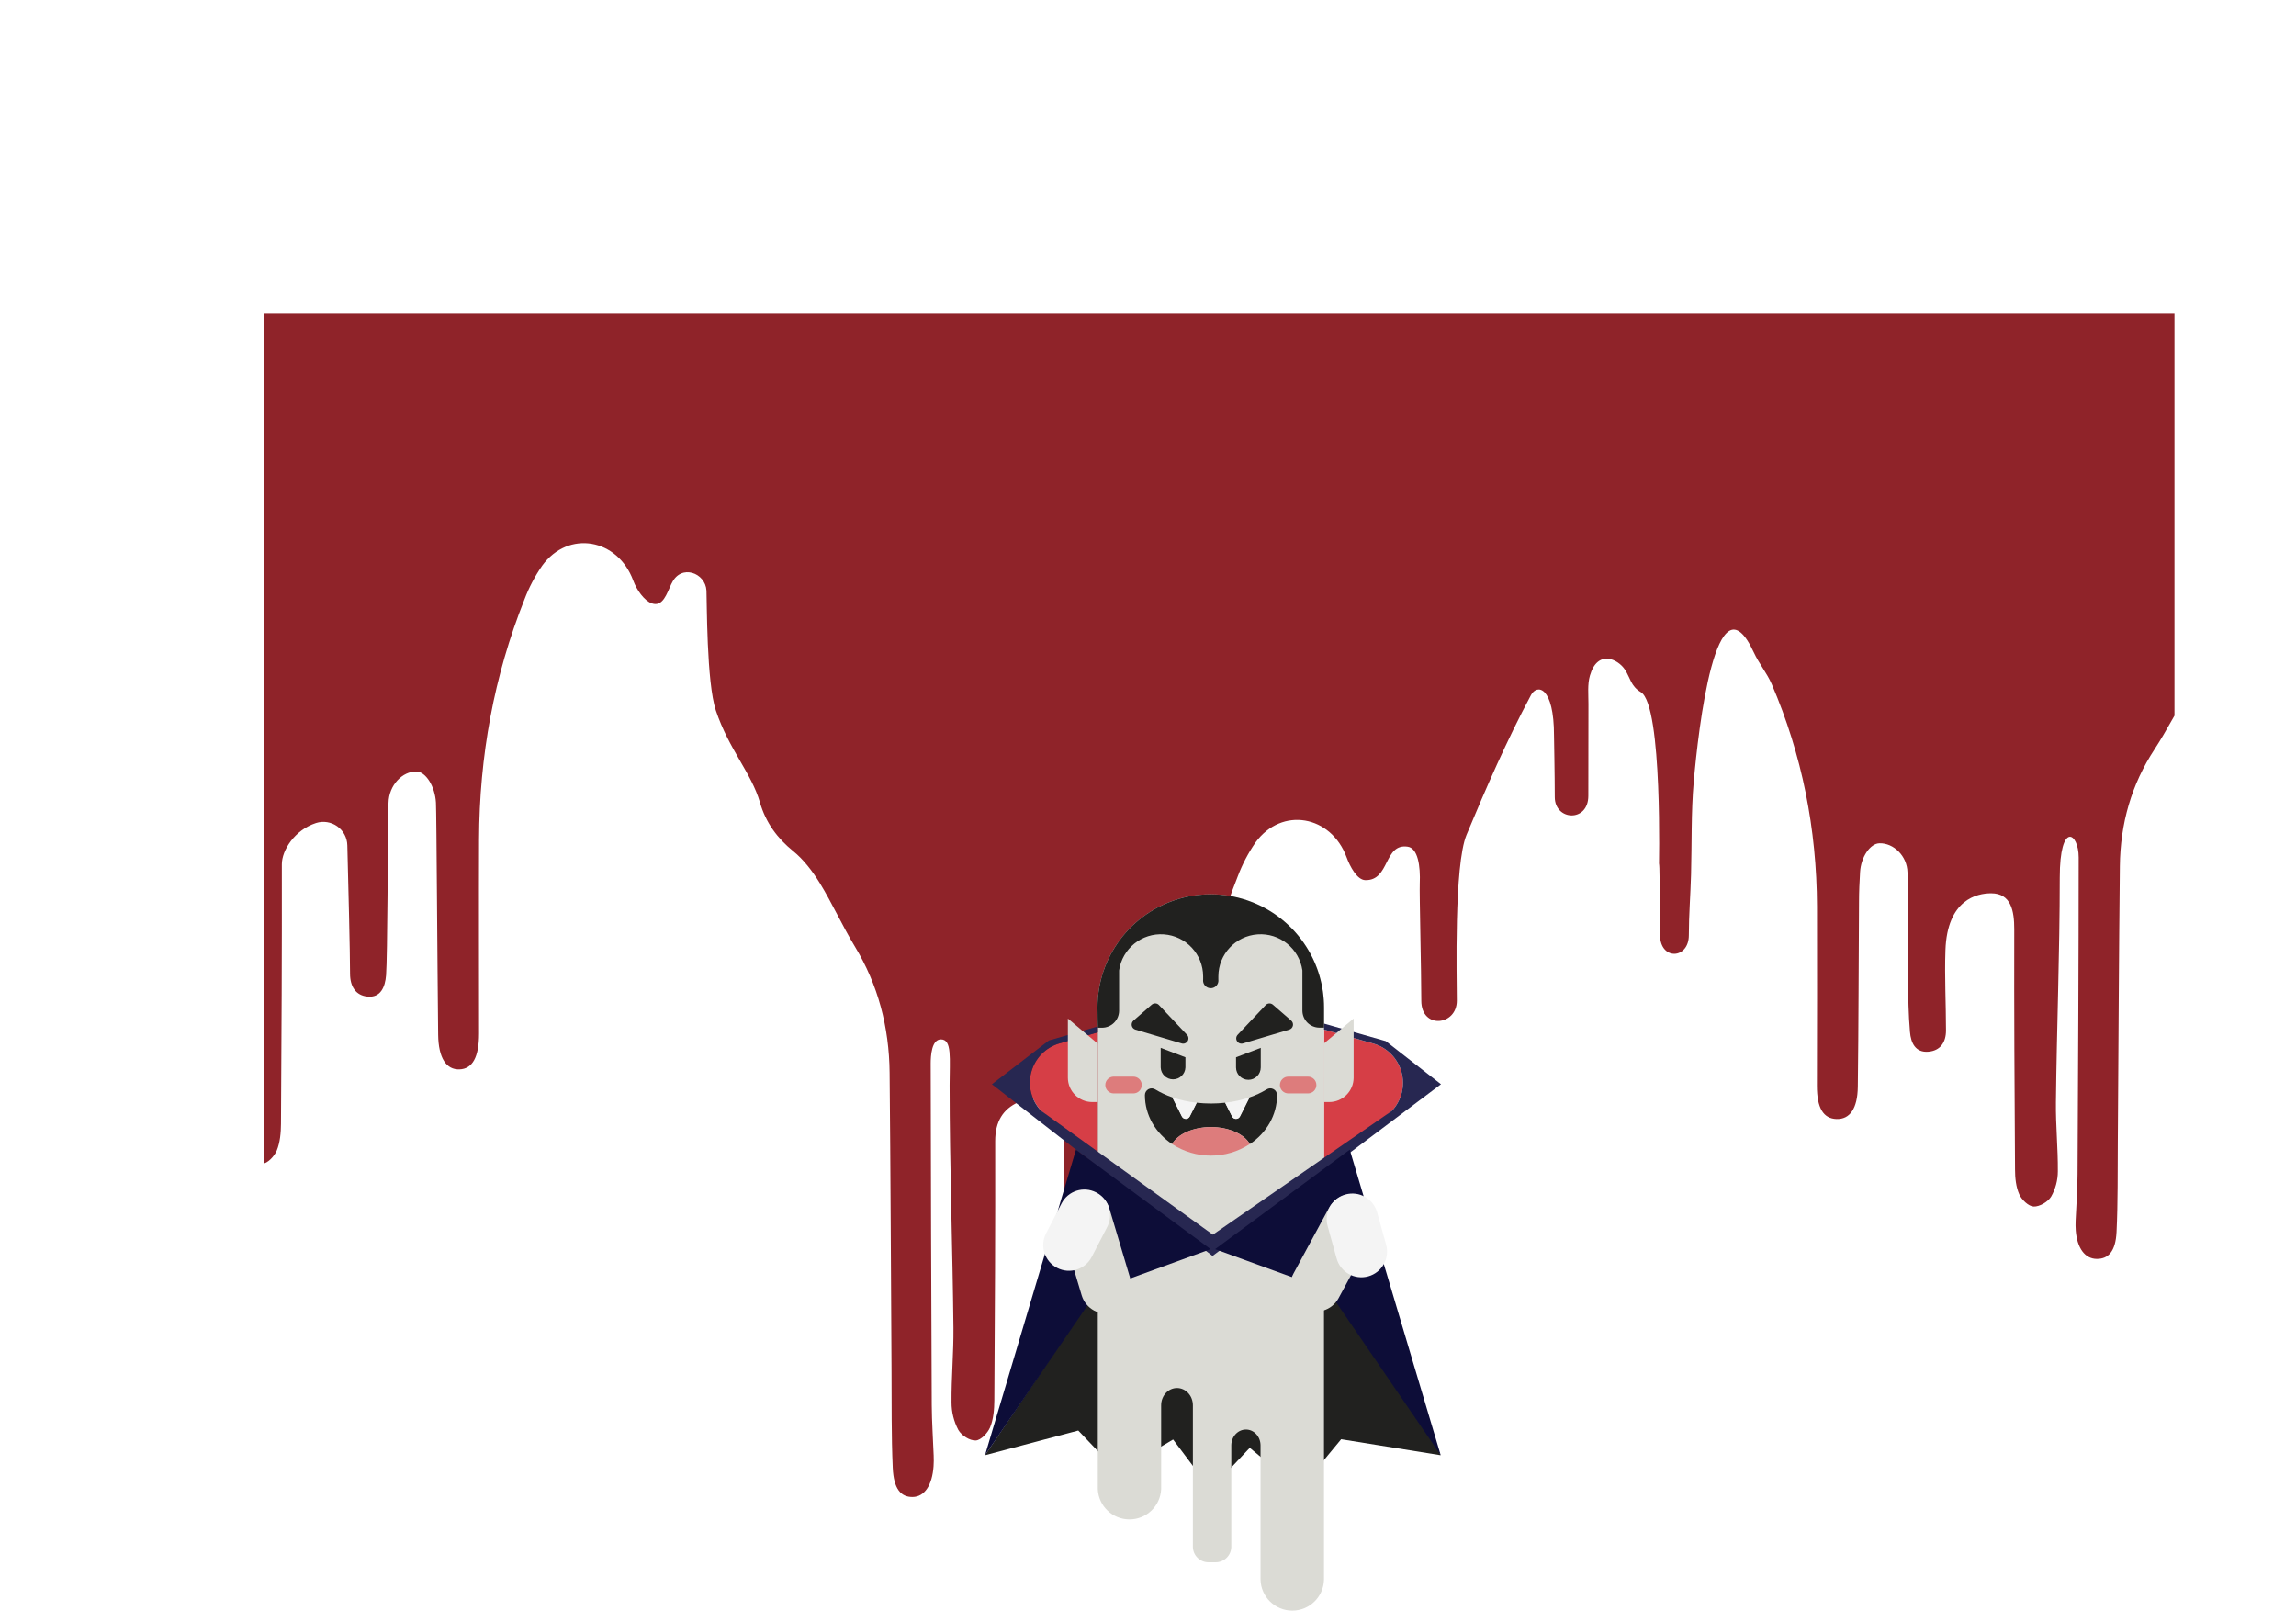
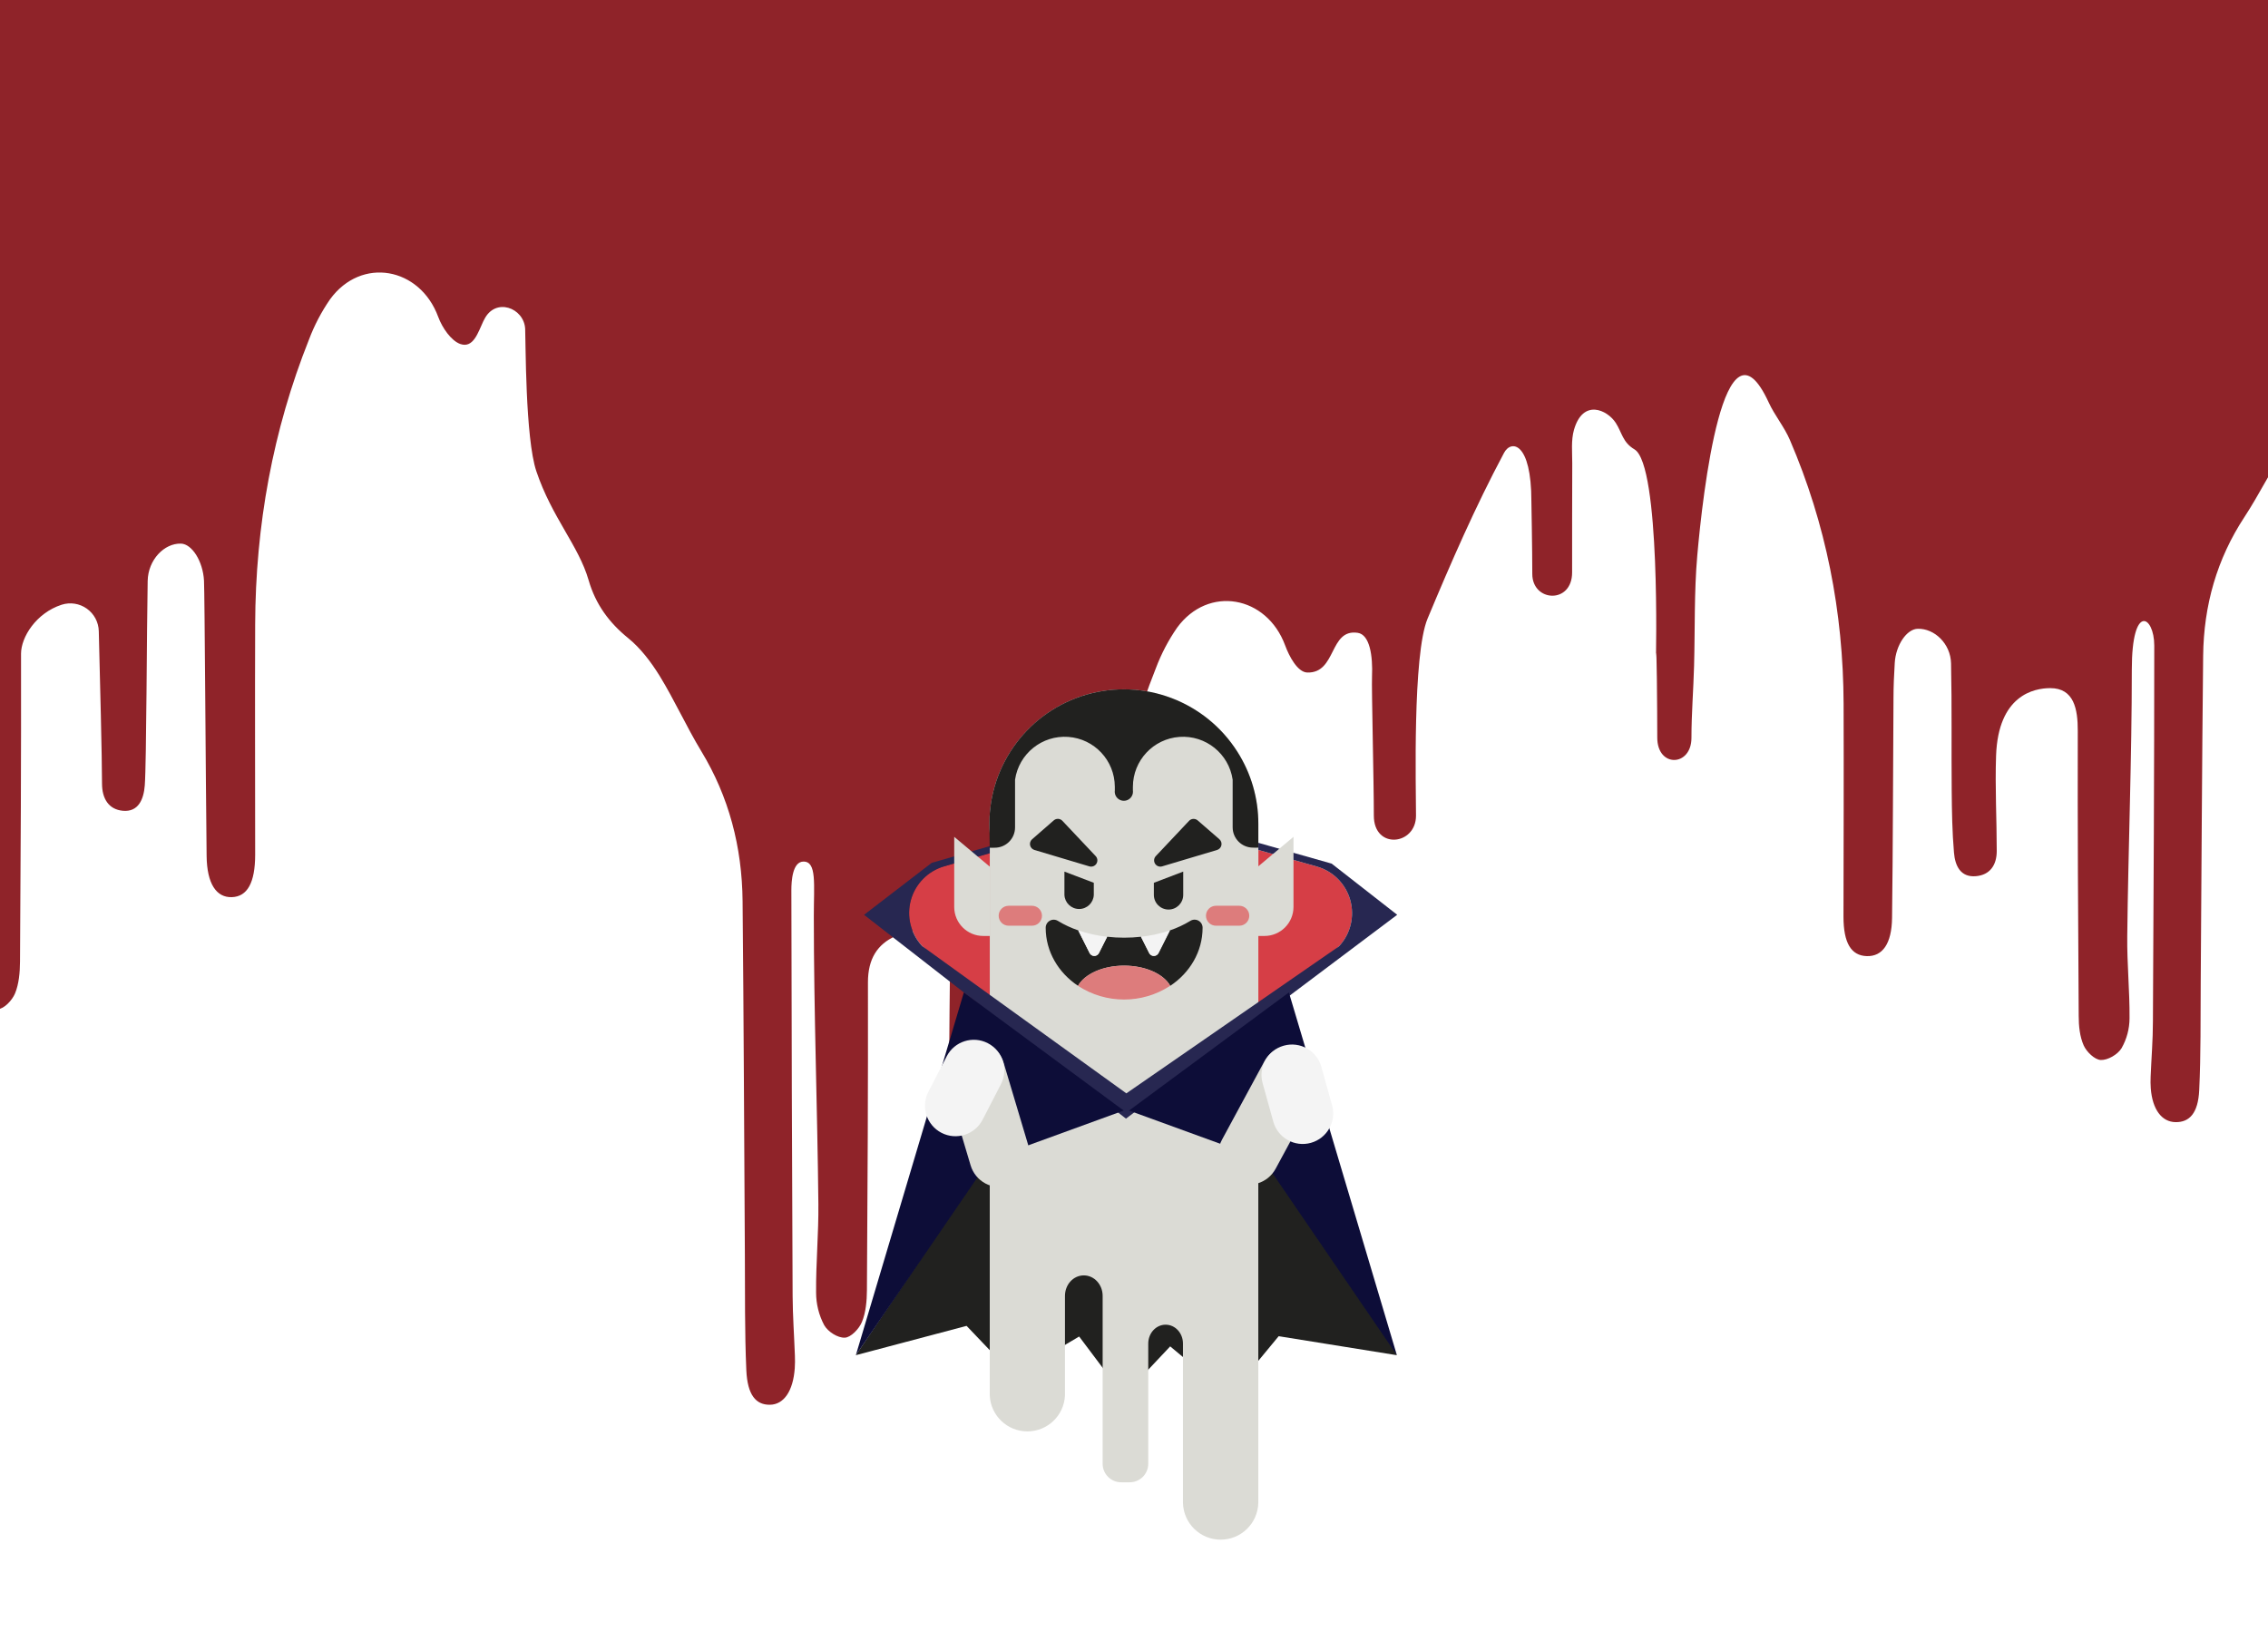
- <svg xmlns="http://www.w3.org/2000/svg" id="Layer_1" data-name="Layer 1" viewBox="0 0 1195.92 838.78">
+ <svg xmlns="http://www.w3.org/2000/svg" id="Layer_1" data-name="Layer 1" viewBox="0 0 995.05 720">
  <defs>
    <style>.cls-1{fill:none;}.cls-2{clip-path:url(#clip-path);}.cls-3{fill:#8f2329;}.cls-4{fill:#21211f;}.cls-5{fill:#d63e46;}.cls-6{fill:#dbdbd5;}.cls-7{fill:#272751;}.cls-8{fill:#dd7c7c;}.cls-9{fill:#f4f4f4;}.cls-10{fill:#0d0d38;}</style>
-     <clipPath id="clip-path" transform="translate(137.57 163.32)">
+     <clipPath id="clip-path">
      <rect class="cls-1" width="995.05" height="720" />
    </clipPath>
  </defs>
  <g class="cls-2">
-     <path class="cls-3" d="M1058.13-96.11l-569.81-.07a.21.21,0,0,1-.2-.21L492-163.12a.19.19,0,0,0-.2-.2l-629.1.26a.19.19,0,0,0-.19.19l-.09,237.18a.21.21,0,0,0,.07.15c11.56,9.48,19.74,20.84,24.12,36,3.07,10.65,9.08,18.72,17.31,25.38,5.4,4.37,10,10.4,13.85,16.59,6.54,10.67,11.76,22.35,18.26,33.06,12.1,19.94,17.9,41.95,18.13,65.8.5,51.66.69,103.33,1,155,.11,16.94-.11,33.92.65,50.83.48,10.87,4.19,15.22,10.34,15.13s10.2-6,10.9-16a51.75,51.75,0,0,0,.06-5.57c-.32-8.73-.95-17.46-1-26.19q-.42-89-.55-178c0-3.89,1.09-7.79,1.7-11.68a.18.18,0,0,1,.16-.16l2.06-.26a.2.2,0,0,1,.2.11c1.11,2.31,2.64,4.49,3.18,7,1.17,5.38,2.44,10.89,2.55,16.37q1.27,63.15,2,126.31c.13,13-1.11,25.93-1,38.89A30.56,30.56,0,0,0-10,437.24c1.69,3,6,5.68,9.08,5.55,2.66-.12,6.24-3.82,7.52-6.92,1.71-4.14,2.15-9.22,2.18-13.9.3-45.05.53-90.1.45-135.15,0-7.25,6.62-17.86,17.83-21.49a12.49,12.49,0,0,1,16.28,11.6c.5,19.14,1.42,55.89,1.42,66.88,0,6.7,3,11.36,9.13,11.93,6.8.64,9.16-5,9.63-11.14.75-9.73.86-69.59,1.27-89.72.19-9.29,7.29-16.57,14.6-16.36,4.83.13,9.65,7.74,10.11,16.24.3,5.55.74,86.09,1.15,120.8.14,12.26,4.31,18.31,11.08,18.08s10.22-6.29,10.22-18.67c0-33.65-.13-67.3,0-101,.15-43.45,7.76-85.21,23.6-124.95a81.49,81.49,0,0,1,9.29-17.74c13.68-18.75,39.35-14.12,47.42,7.76,1.76,4.8,5.68,10.47,9.7,11.9,5.76,2,7.8-5.17,10.09-10,.11-.24.27-.48.36-.67,4.82-9.95,17.48-5.28,18,4,.26,5.12,0,47.94,4.9,62.49,6.86,20.37,18.55,32.61,22.94,47.81,3.07,10.65,9.08,18.71,17.31,25.38,5.39,4.36,10,10.39,13.84,16.59,6.55,10.66,11.77,22.34,18.27,33.05,12.1,19.94,17.9,41.95,18.13,65.8.5,51.66.68,103.33,1,155,.11,17-.11,33.92.64,50.83.49,10.87,4.2,15.22,10.35,15.14s10.19-6.05,10.9-16a51.57,51.57,0,0,0,.06-5.56c-.32-8.74-.95-17.47-1-26.2q-.42-89-.55-178c0-3.89.45-12.57,5.33-12.57,5.88,0,4.52,9.9,4.52,23.91,0,42.11,1.57,84.2,2,126.31.13,13-1.11,25.93-1,38.89a30.56,30.56,0,0,0,3.52,14.24c1.69,3,6,5.68,9.08,5.55,2.66-.12,6.24-3.82,7.52-6.92,1.71-4.14,2.15-9.22,2.18-13.9.3-45,.53-90.09.45-135.14,0-10.23,4.12-16.67,12.06-20.23a41.38,41.38,0,0,1,13-3.33c7.76-.74,10.67,2.51,10.83,11.47.15,7.94,0,15.9-.08,23.85-.1,15.07-.3,30.14-.3,45.22,0,6.7,3,11.36,9.13,11.93,6.8.64,9.16-5,9.63-11.14.75-9.73.89-19.53,1-29.31.17-20.14-.11-40.28.3-60.41.19-9.29,7.29-16.56,14.6-16.36,4.83.14,9.65,7.74,10.11,16.24.3,5.55.5,11.11.54,16.67.21,34.71.2,69.42.61,104.13.14,12.27,4.31,18.31,11.08,18.09s10.22-6.29,10.22-18.68c0-33.65-.14-67.3,0-100.95.15-43.45,7.76-85.21,23.6-125a81.72,81.72,0,0,1,9.29-17.74c13.68-18.75,39.35-14.12,47.42,7.77,1.76,4.79,5.44,11.76,9.7,11.89,12.94.38,9.52-19.29,22.14-17.42,5.27.79,6.67,10,6.27,19.23-.23,5.12.8,45.64.8,61,0,15,18.5,13.05,18.5,0,0-11.89-1.55-70.58,5.07-86.45,10.29-24.66,21-49.22,33.47-72.58l.08-.16c3.15-5.89,12-4.7,12,21.22h0c0,.21.4,21,.4,31.91,0,12.34,17.47,13.34,17.47-.66,0-14.23,0-33.72.06-47.95,0-4.9-.55-10.05.76-14.63,3.95-13.78,14.63-8.75,18.31-3.07,2.76,4.25,3,8.55,8.23,11.65,11.5,6.83,9.38,93,9.42,91.66.3-11.59.58,23.23.58,34.8,0,13.35,15,12.8,15,.11,0-10.53.87-21.08,1.15-31.63.44-16.11,0-32.32,1.4-48.33C747,217,756.33,133.83,776,176.6c2.58,5.62,6.8,10.65,9.28,16.42,15.83,36.8,23.43,75.48,23.57,115.72.11,31.16,0,62.32-.05,93.48,0,11.47,3.33,17.08,10.22,17.29s10.94-5.39,11.09-16.75c.41-32.14.41-64.28.63-96.43,0-5.15.24-10.3.55-15.44.46-7.87,5.28-14.92,10.11-15,7.31-.19,14.4,6.54,14.59,15.15.41,18.64.12,37.29.29,55.94.08,9.05.22,18.13,1,27.14.47,5.69,2.83,10.92,9.63,10.32,6.14-.53,9.12-4.84,9.13-11,0-14-.78-27.93-.29-41.88.92-26.46,16.55-29.63,23.78-29.63,10.45,0,12.08,9.26,12.06,18.73-.1,41.72.13,83.44.41,125.16,0,4.33.47,9,2.18,12.87,1.28,2.86,4.85,6.3,7.52,6.4,3.05.12,7.39-2.39,9.08-5.14a26.66,26.66,0,0,0,3.52-13.19c.1-12-1.14-24-1-36,.44-39,2-78,2-117,0-29.52,9.85-23.55,9.85-10.51,0,55-.3,109.93-.59,164.89,0,8.09-.67,16.17-1,24.26a44.25,44.25,0,0,0,.06,5.15c.71,9.21,4.79,14.74,10.9,14.81s9.86-3.95,10.35-14c.75-15.66.54-31.38.66-47.07.35-47.85.55-95.7,1.07-143.55.24-22.08,6-42.47,18.15-60.94,6.5-9.92,11.72-20.73,18.27-30.61a61.92,61.92,0,0,1,13.84-15.37c8.24-6.18,14.25-13.65,17.32-23.51,4.38-14.05,12.57-24.57,24.12-33.35a.18.18,0,0,0,.08-.15l0-219.63A.19.19,0,0,0,1058.13-96.11Z" transform="translate(137.57 163.32)" />
-     <path class="cls-4" d="M375.49,594.61l48.58-12.86,20.67,21.67,28.72-17,19.54,26,20.4-21.67,26,21.67L561,586.28l51.82,8.33c-.58-1.92-53.16-105.53-53.16-105.53l-107.63-8Z" transform="translate(137.57 163.32)" />
-     <path class="cls-5" d="M434.24,374.34l-20,5.76a21.3,21.3,0,0,0-9.64,35L434.16,443l.08-2Z" transform="translate(137.57 163.32)" />
-     <path class="cls-5" d="M577.7,380.19l-25.62-7.27L552,445.67l35.44-30.43A21.29,21.29,0,0,0,577.7,380.19Z" transform="translate(137.57 163.32)" />
-     <path class="cls-6" d="M434.24,472.75V612.34a16.52,16.52,0,0,0,33,0V568.6c0-5,3.7-9,8.26-9s8.27,4,8.27,9v73.78a8.13,8.13,0,0,0,8.26,8h3.49a8.14,8.14,0,0,0,8.26-8V589.51c0-4.58,3.41-8.28,7.62-8.28s7.61,3.7,7.61,8.28v69.92a16.53,16.53,0,0,0,33.05,0V479.75Z" transform="translate(137.57 163.32)" />
-     <path class="cls-6" d="M552.08,361.46a59,59,0,1,0-118,0c0,1.46.07,2.9.17,4.34V476.12l61.83,66,56-59.75V361.46Z" transform="translate(137.57 163.32)" />
-     <path class="cls-7" d="M584.25,378.93l-32.17-9.13v3.12l25.62,7.27a21.29,21.29,0,0,1,9.73,35.05l-93.26,64.49-89.56-64.6a21.3,21.3,0,0,1,9.64-35l20-5.76v-3.12l-25.47,7.33-29.69,22.81L494,490.82,613,401.38Z" transform="translate(137.57 163.32)" />
-     <path class="cls-4" d="M542.9,329.87a59,59,0,0,0-108.83,31.59c0,3.54.17,10.49.17,10.49a20,20,0,0,0,2.19,0h0a8.91,8.91,0,0,0,8.91-8.91V342.1a22,22,0,0,1,43.77,3.1v1.63a4,4,0,1,0,7.93,0V345.2a22,22,0,0,1,43.77-3.1V363a8.91,8.91,0,0,0,8.91,8.91,23.3,23.3,0,0,0,2.36,0V361.46A58.74,58.74,0,0,0,542.9,329.87Z" transform="translate(137.57 163.32)" />
-     <path class="cls-4" d="M521.7,360.14l-14.6,15.48a2.74,2.74,0,0,0,2.78,4.51l24.11-7.2a2.74,2.74,0,0,0,1-4.69L525.5,360A2.74,2.74,0,0,0,521.7,360.14Z" transform="translate(137.57 163.32)" />
-     <path class="cls-4" d="M466.1,360.14l14.6,15.48a2.74,2.74,0,0,1-2.78,4.51l-24.1-7.2a2.74,2.74,0,0,1-1-4.69l9.51-8.29A2.72,2.72,0,0,1,466.1,360.14Z" transform="translate(137.57 163.32)" />
-     <path class="cls-4" d="M467,382.43v10.21a6.45,6.45,0,0,0,12.89,0v-5.3Z" transform="translate(137.57 163.32)" />
-     <path class="cls-4" d="M519.12,382.43v10.21a6.44,6.44,0,0,1-12.88,0v-5.3Z" transform="translate(137.57 163.32)" />
-     <path class="cls-4" d="M522.19,404.08a45.27,45.27,0,0,1-8.89,4.14l-5,9.95a2.3,2.3,0,0,1-4.1,0l-3.6-7.15a67.26,67.26,0,0,1-14.83,0l-3.61,7.15a2.29,2.29,0,0,1-4.09,0l-5-9.95a44.74,44.74,0,0,1-8.89-4.14,3.52,3.52,0,0,0-5.4,2.92v.06c0,10.48,5.59,19.76,14.19,25.48,2.87-5.15,10.84-8.85,20.23-8.85s17.37,3.7,20.24,8.85c8.59-5.72,14.18-15,14.18-25.48V407A3.52,3.52,0,0,0,522.19,404.08Z" transform="translate(137.57 163.32)" />
-     <path class="cls-8" d="M493.16,423.69c-9.39,0-17.36,3.7-20.23,8.85a37,37,0,0,0,40.47,0C510.53,427.39,502.55,423.69,493.16,423.69Z" transform="translate(137.57 163.32)" />
-     <path class="cls-9" d="M482.14,418.17l3.61-7.15a59.84,59.84,0,0,1-12.72-2.8l5,9.95A2.29,2.29,0,0,0,482.14,418.17Z" transform="translate(137.57 163.32)" />
-     <path class="cls-9" d="M508.28,418.17l5-9.95a60,60,0,0,1-12.72,2.8l3.6,7.15A2.3,2.3,0,0,0,508.28,418.17Z" transform="translate(137.57 163.32)" />
-     <polygon class="cls-10" points="630.57 650.6 571.81 672.01 513.06 757.93 560.44 598.78 630.57 650.6 630.57 650.6" />
-     <polygon class="cls-10" points="632.92 650.6 691.67 672.01 750.43 757.93 703.05 598.78 632.92 650.6 632.92 650.6" />
-     <rect class="cls-6" x="419.72" y="455.85" width="26.76" height="65.78" rx="13.38" ry="13.38" transform="translate(15.85 307.66) rotate(-16.62)" />
-     <rect class="cls-6" x="543.79" y="456.39" width="26.76" height="65.78" rx="13.38" ry="13.38" transform="translate(952.03 1348.03) rotate(-151.59)" />
-     <rect class="cls-8" x="575.72" y="560.74" width="19" height="8.75" rx="4.37" ry="4.37" />
-     <rect class="cls-8" x="666.67" y="560.74" width="19" height="8.75" rx="4.37" ry="4.37" />
-     <rect class="cls-9" x="409.85" y="455.24" width="26.76" height="44.27" rx="13.38" ry="13.38" transform="translate(403.87 22.33) rotate(27.32)" />
-     <rect class="cls-9" x="555.78" y="458.03" width="26.76" height="44.27" rx="13.38" ry="13.38" transform="translate(1383.7 953.69) rotate(164.47)" />
-     <path class="cls-6" d="M434.24,410.67h-2.87A12.73,12.73,0,0,1,418.65,398V367.17l15.59,13.08Z" transform="translate(137.57 163.32)" />
-     <path class="cls-6" d="M551.9,410.67h2.87A12.73,12.73,0,0,0,567.5,398V367.17l-15.6,13.08Z" transform="translate(137.57 163.32)" />
+     <path class="cls-3" d="M1058.13-96.11l-569.81-.07a.21.21,0,0,1-.2-.21L492-163.12a.19.19,0,0,0-.2-.2l-629.1.26a.19.19,0,0,0-.19.19l-.09,237.18a.21.21,0,0,0,.07.15c11.56,9.48,19.74,20.84,24.12,36,3.07,10.65,9.08,18.72,17.31,25.38,5.4,4.37,10,10.4,13.85,16.59,6.54,10.67,11.76,22.35,18.26,33.06,12.1,19.94,17.9,41.95,18.13,65.8.5,51.66.69,103.33,1,155,.11,16.94-.11,33.92.65,50.83.48,10.87,4.19,15.22,10.34,15.13s10.2-6,10.9-16a51.75,51.75,0,0,0,.06-5.57c-.32-8.73-.95-17.46-1-26.19q-.42-89-.55-178c0-3.89,1.09-7.79,1.7-11.68a.18.18,0,0,1,.16-.16l2.06-.26a.2.2,0,0,1,.2.11c1.11,2.31,2.64,4.49,3.18,7,1.17,5.38,2.44,10.89,2.55,16.37q1.27,63.15,2,126.31c.13,13-1.11,25.93-1,38.89A30.56,30.56,0,0,0-10,437.24c1.69,3,6,5.68,9.08,5.55,2.66-.12,6.24-3.82,7.52-6.92,1.71-4.14,2.15-9.22,2.18-13.9.3-45.05.53-90.1.45-135.15,0-7.25,6.62-17.86,17.83-21.49a12.49,12.49,0,0,1,16.28,11.6c.5,19.14,1.42,55.89,1.42,66.88,0,6.7,3,11.36,9.13,11.93,6.8.64,9.16-5,9.63-11.14.75-9.73.86-69.59,1.27-89.72.19-9.29,7.29-16.57,14.6-16.36,4.83.13,9.65,7.74,10.11,16.24.3,5.55.74,86.09,1.15,120.8.14,12.26,4.31,18.31,11.08,18.08s10.22-6.29,10.22-18.67c0-33.65-.13-67.3,0-101,.15-43.45,7.76-85.21,23.6-124.95a81.49,81.49,0,0,1,9.29-17.74c13.68-18.75,39.35-14.12,47.42,7.76,1.76,4.8,5.68,10.47,9.7,11.9,5.76,2,7.8-5.17,10.09-10,.11-.24.27-.48.36-.67,4.82-9.95,17.48-5.28,18,4,.26,5.12,0,47.94,4.9,62.49,6.86,20.37,18.55,32.61,22.94,47.81,3.07,10.65,9.08,18.71,17.31,25.38,5.39,4.36,10,10.39,13.84,16.59,6.55,10.66,11.77,22.34,18.27,33.05,12.1,19.94,17.9,41.95,18.13,65.8.5,51.66.68,103.33,1,155,.11,17-.11,33.92.64,50.83.49,10.87,4.2,15.22,10.35,15.14s10.19-6.05,10.9-16a51.57,51.57,0,0,0,.06-5.56c-.32-8.74-.95-17.47-1-26.2q-.42-89-.55-178c0-3.89.45-12.57,5.33-12.57,5.88,0,4.52,9.9,4.52,23.91,0,42.11,1.57,84.2,2,126.31.13,13-1.11,25.93-1,38.89a30.56,30.56,0,0,0,3.52,14.24c1.69,3,6,5.68,9.08,5.55,2.66-.12,6.24-3.82,7.52-6.92,1.71-4.14,2.15-9.22,2.18-13.9.3-45,.53-90.09.45-135.14,0-10.23,4.12-16.67,12.06-20.23a41.38,41.38,0,0,1,13-3.33c7.76-.74,10.67,2.51,10.83,11.47.15,7.94,0,15.9-.08,23.85-.1,15.07-.3,30.14-.3,45.22,0,6.7,3,11.36,9.13,11.93,6.8.64,9.16-5,9.63-11.14.75-9.73.89-19.53,1-29.31.17-20.14-.11-40.28.3-60.41.19-9.29,7.29-16.56,14.6-16.36,4.83.14,9.65,7.74,10.11,16.24.3,5.55.5,11.11.54,16.67.21,34.71.2,69.42.61,104.13.14,12.27,4.31,18.31,11.08,18.09s10.22-6.29,10.22-18.68c0-33.65-.14-67.3,0-100.95.15-43.45,7.76-85.21,23.6-125a81.72,81.72,0,0,1,9.29-17.74c13.68-18.75,39.35-14.12,47.42,7.77,1.76,4.79,5.44,11.76,9.7,11.89,12.94.38,9.52-19.29,22.14-17.42,5.27.79,6.67,10,6.27,19.23-.23,5.12.8,45.64.8,61,0,15,18.5,13.05,18.5,0,0-11.89-1.55-70.58,5.07-86.45,10.29-24.66,21-49.22,33.47-72.58l.08-.16c3.15-5.89,12-4.7,12,21.22h0c0,.21.4,21,.4,31.91,0,12.34,17.47,13.34,17.47-.66,0-14.23,0-33.72.06-47.95,0-4.9-.55-10.05.76-14.63,3.95-13.78,14.63-8.75,18.31-3.07,2.76,4.25,3,8.55,8.23,11.65,11.5,6.83,9.38,93,9.42,91.66.3-11.59.58,23.23.58,34.8,0,13.35,15,12.8,15,.11,0-10.53.87-21.08,1.15-31.63.44-16.11,0-32.32,1.4-48.33C747,217,756.33,133.83,776,176.6c2.58,5.62,6.8,10.65,9.28,16.42,15.83,36.8,23.43,75.48,23.57,115.72.11,31.16,0,62.32-.05,93.48,0,11.47,3.33,17.08,10.22,17.29s10.94-5.39,11.09-16.75c.41-32.14.41-64.28.63-96.43,0-5.15.24-10.3.55-15.44.46-7.87,5.28-14.92,10.11-15,7.31-.19,14.4,6.54,14.59,15.15.41,18.64.12,37.29.29,55.94.08,9.05.22,18.13,1,27.14.47,5.69,2.83,10.92,9.63,10.32,6.14-.53,9.12-4.84,9.13-11,0-14-.78-27.93-.29-41.88.92-26.46,16.55-29.63,23.78-29.63,10.45,0,12.08,9.26,12.06,18.73-.1,41.72.13,83.44.41,125.16,0,4.33.47,9,2.18,12.87,1.28,2.86,4.85,6.3,7.52,6.4,3.05.12,7.39-2.39,9.08-5.14a26.66,26.66,0,0,0,3.52-13.19c.1-12-1.14-24-1-36,.44-39,2-78,2-117,0-29.52,9.85-23.55,9.85-10.51,0,55-.3,109.93-.59,164.89,0,8.09-.67,16.17-1,24.26a44.25,44.25,0,0,0,.06,5.15c.71,9.21,4.79,14.74,10.9,14.81s9.86-3.95,10.35-14c.75-15.66.54-31.38.66-47.07.35-47.85.55-95.7,1.07-143.55.24-22.08,6-42.47,18.15-60.94,6.5-9.92,11.72-20.73,18.27-30.61a61.92,61.92,0,0,1,13.84-15.37c8.24-6.18,14.25-13.65,17.32-23.51,4.38-14.05,12.57-24.57,24.12-33.35a.18.18,0,0,0,.08-.15l0-219.63A.19.19,0,0,0,1058.13-96.11Z" />
+     <path class="cls-4" d="M375.49,594.61l48.58-12.86,20.67,21.67,28.72-17,19.54,26,20.4-21.67,26,21.67L561,586.28l51.82,8.33c-.58-1.92-53.16-105.53-53.16-105.53l-107.63-8Z" />
+     <path class="cls-5" d="M434.24,374.34l-20,5.76a21.3,21.3,0,0,0-9.64,35L434.16,443l.08-2Z" />
+     <path class="cls-5" d="M577.7,380.19l-25.62-7.27L552,445.67l35.44-30.43A21.29,21.29,0,0,0,577.7,380.19Z" />
+     <path class="cls-6" d="M434.24,472.75V612.34a16.52,16.52,0,0,0,33,0V568.6c0-5,3.7-9,8.26-9s8.27,4,8.27,9v73.78a8.13,8.13,0,0,0,8.26,8h3.49a8.14,8.14,0,0,0,8.26-8V589.51c0-4.58,3.41-8.28,7.62-8.28s7.61,3.7,7.61,8.28v69.92a16.53,16.53,0,0,0,33.05,0V479.75Z" />
+     <path class="cls-6" d="M552.08,361.46a59,59,0,1,0-118,0c0,1.46.07,2.9.17,4.34V476.12l61.83,66,56-59.75V361.46Z" />
+     <path class="cls-7" d="M584.25,378.93l-32.17-9.13v3.12l25.62,7.27a21.29,21.29,0,0,1,9.73,35.05l-93.26,64.49-89.56-64.6a21.3,21.3,0,0,1,9.64-35l20-5.76v-3.12l-25.47,7.33-29.69,22.81L494,490.82,613,401.38Z" />
+     <path class="cls-4" d="M542.9,329.87a59,59,0,0,0-108.83,31.59c0,3.54.17,10.49.17,10.49a20,20,0,0,0,2.19,0h0a8.91,8.91,0,0,0,8.91-8.91V342.1a22,22,0,0,1,43.77,3.1v1.63a4,4,0,1,0,7.93,0V345.2a22,22,0,0,1,43.77-3.1V363a8.91,8.91,0,0,0,8.91,8.91,23.3,23.3,0,0,0,2.36,0V361.46A58.74,58.74,0,0,0,542.9,329.87Z" />
+     <path class="cls-4" d="M521.7,360.14l-14.6,15.48a2.74,2.74,0,0,0,2.78,4.51l24.11-7.2a2.74,2.74,0,0,0,1-4.69L525.5,360A2.74,2.74,0,0,0,521.7,360.14Z" />
+     <path class="cls-4" d="M466.1,360.14l14.6,15.48a2.74,2.74,0,0,1-2.78,4.51l-24.1-7.2a2.74,2.74,0,0,1-1-4.69l9.51-8.29A2.72,2.72,0,0,1,466.1,360.14Z" />
+     <path class="cls-4" d="M467,382.43v10.21a6.45,6.45,0,0,0,12.89,0v-5.3Z" />
+     <path class="cls-4" d="M519.12,382.43v10.21a6.44,6.44,0,0,1-12.88,0v-5.3Z" />
+     <path class="cls-4" d="M522.19,404.08a45.27,45.27,0,0,1-8.89,4.14l-5,9.95a2.3,2.3,0,0,1-4.1,0l-3.6-7.15a67.26,67.26,0,0,1-14.83,0l-3.61,7.15a2.29,2.29,0,0,1-4.09,0l-5-9.95a44.74,44.74,0,0,1-8.89-4.14,3.52,3.52,0,0,0-5.4,2.92v.06c0,10.48,5.59,19.76,14.19,25.48,2.87-5.15,10.84-8.85,20.23-8.85s17.37,3.7,20.24,8.85c8.59-5.72,14.18-15,14.18-25.48V407A3.52,3.52,0,0,0,522.19,404.08Z" />
+     <path class="cls-8" d="M493.16,423.69c-9.39,0-17.36,3.7-20.23,8.85a37,37,0,0,0,40.47,0C510.53,427.39,502.55,423.69,493.16,423.69Z" />
+     <path class="cls-9" d="M482.14,418.17l3.61-7.15a59.84,59.84,0,0,1-12.72-2.8l5,9.95A2.29,2.29,0,0,0,482.14,418.17Z" />
+     <path class="cls-9" d="M508.28,418.17l5-9.95a60,60,0,0,1-12.72,2.8l3.6,7.15A2.3,2.3,0,0,0,508.28,418.17Z" />
+     <polygon class="cls-10" points="493 487.28 434.25 508.68 375.49 594.61 422.87 435.46 493 487.28 493 487.28" />
+     <polygon class="cls-10" points="495.35 487.28 554.11 508.68 612.86 594.61 565.48 435.46 495.35 487.28 495.35 487.28" />
+     <rect class="cls-6" x="419.72" y="455.85" width="26.76" height="65.78" rx="13.38" ry="13.38" transform="translate(-121.72 144.34) rotate(-16.62)" />
+     <rect class="cls-6" x="543.79" y="456.39" width="26.76" height="65.78" rx="13.38" ry="13.38" transform="translate(814.46 1184.71) rotate(-151.59)" />
+     <rect class="cls-8" x="438.15" y="397.42" width="19" height="8.75" rx="4.37" ry="4.37" />
+     <rect class="cls-8" x="529.1" y="397.42" width="19" height="8.75" rx="4.37" ry="4.37" />
+     <rect class="cls-9" x="409.85" y="455.24" width="26.76" height="44.27" rx="13.38" ry="13.38" transform="translate(266.3 -140.99) rotate(27.32)" />
+     <rect class="cls-9" x="555.78" y="458.03" width="26.76" height="44.27" rx="13.38" ry="13.38" transform="translate(1246.13 790.37) rotate(164.47)" />
+     <path class="cls-6" d="M434.24,410.67h-2.87A12.73,12.73,0,0,1,418.65,398V367.17l15.59,13.08Z" />
+     <path class="cls-6" d="M551.9,410.67h2.87A12.73,12.73,0,0,0,567.5,398V367.17l-15.6,13.08Z" />
  </g>
</svg>
